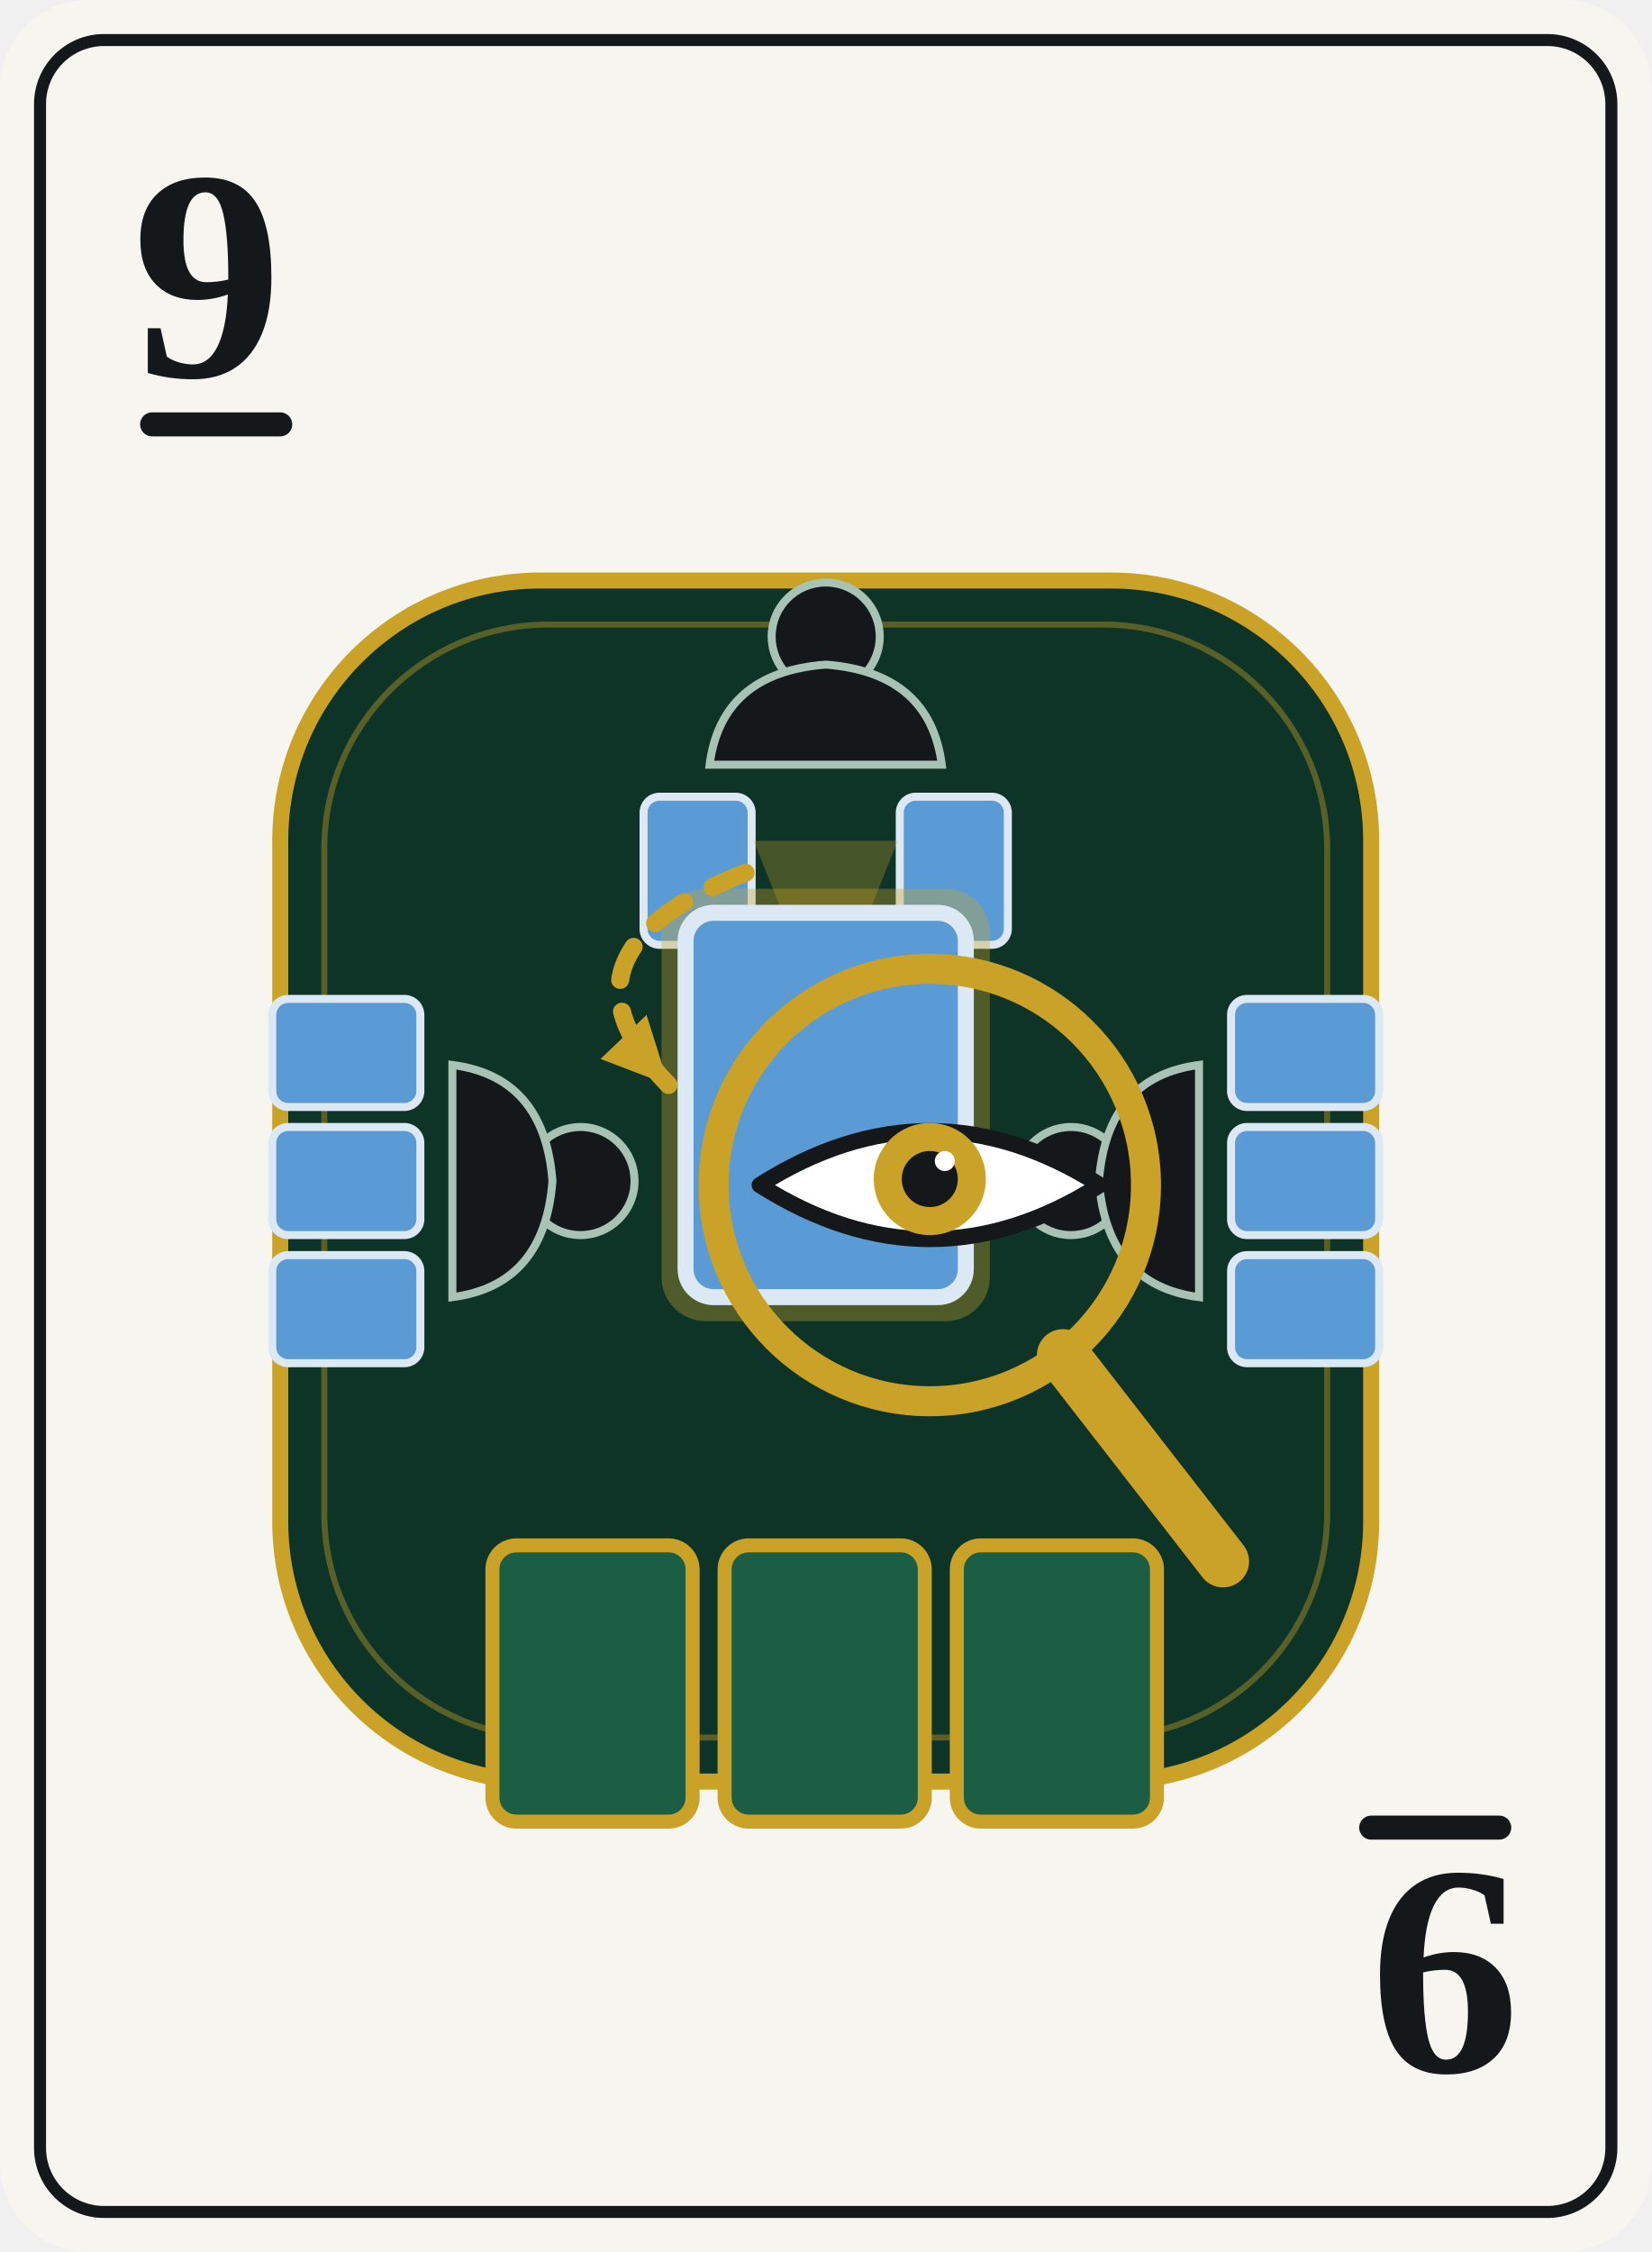
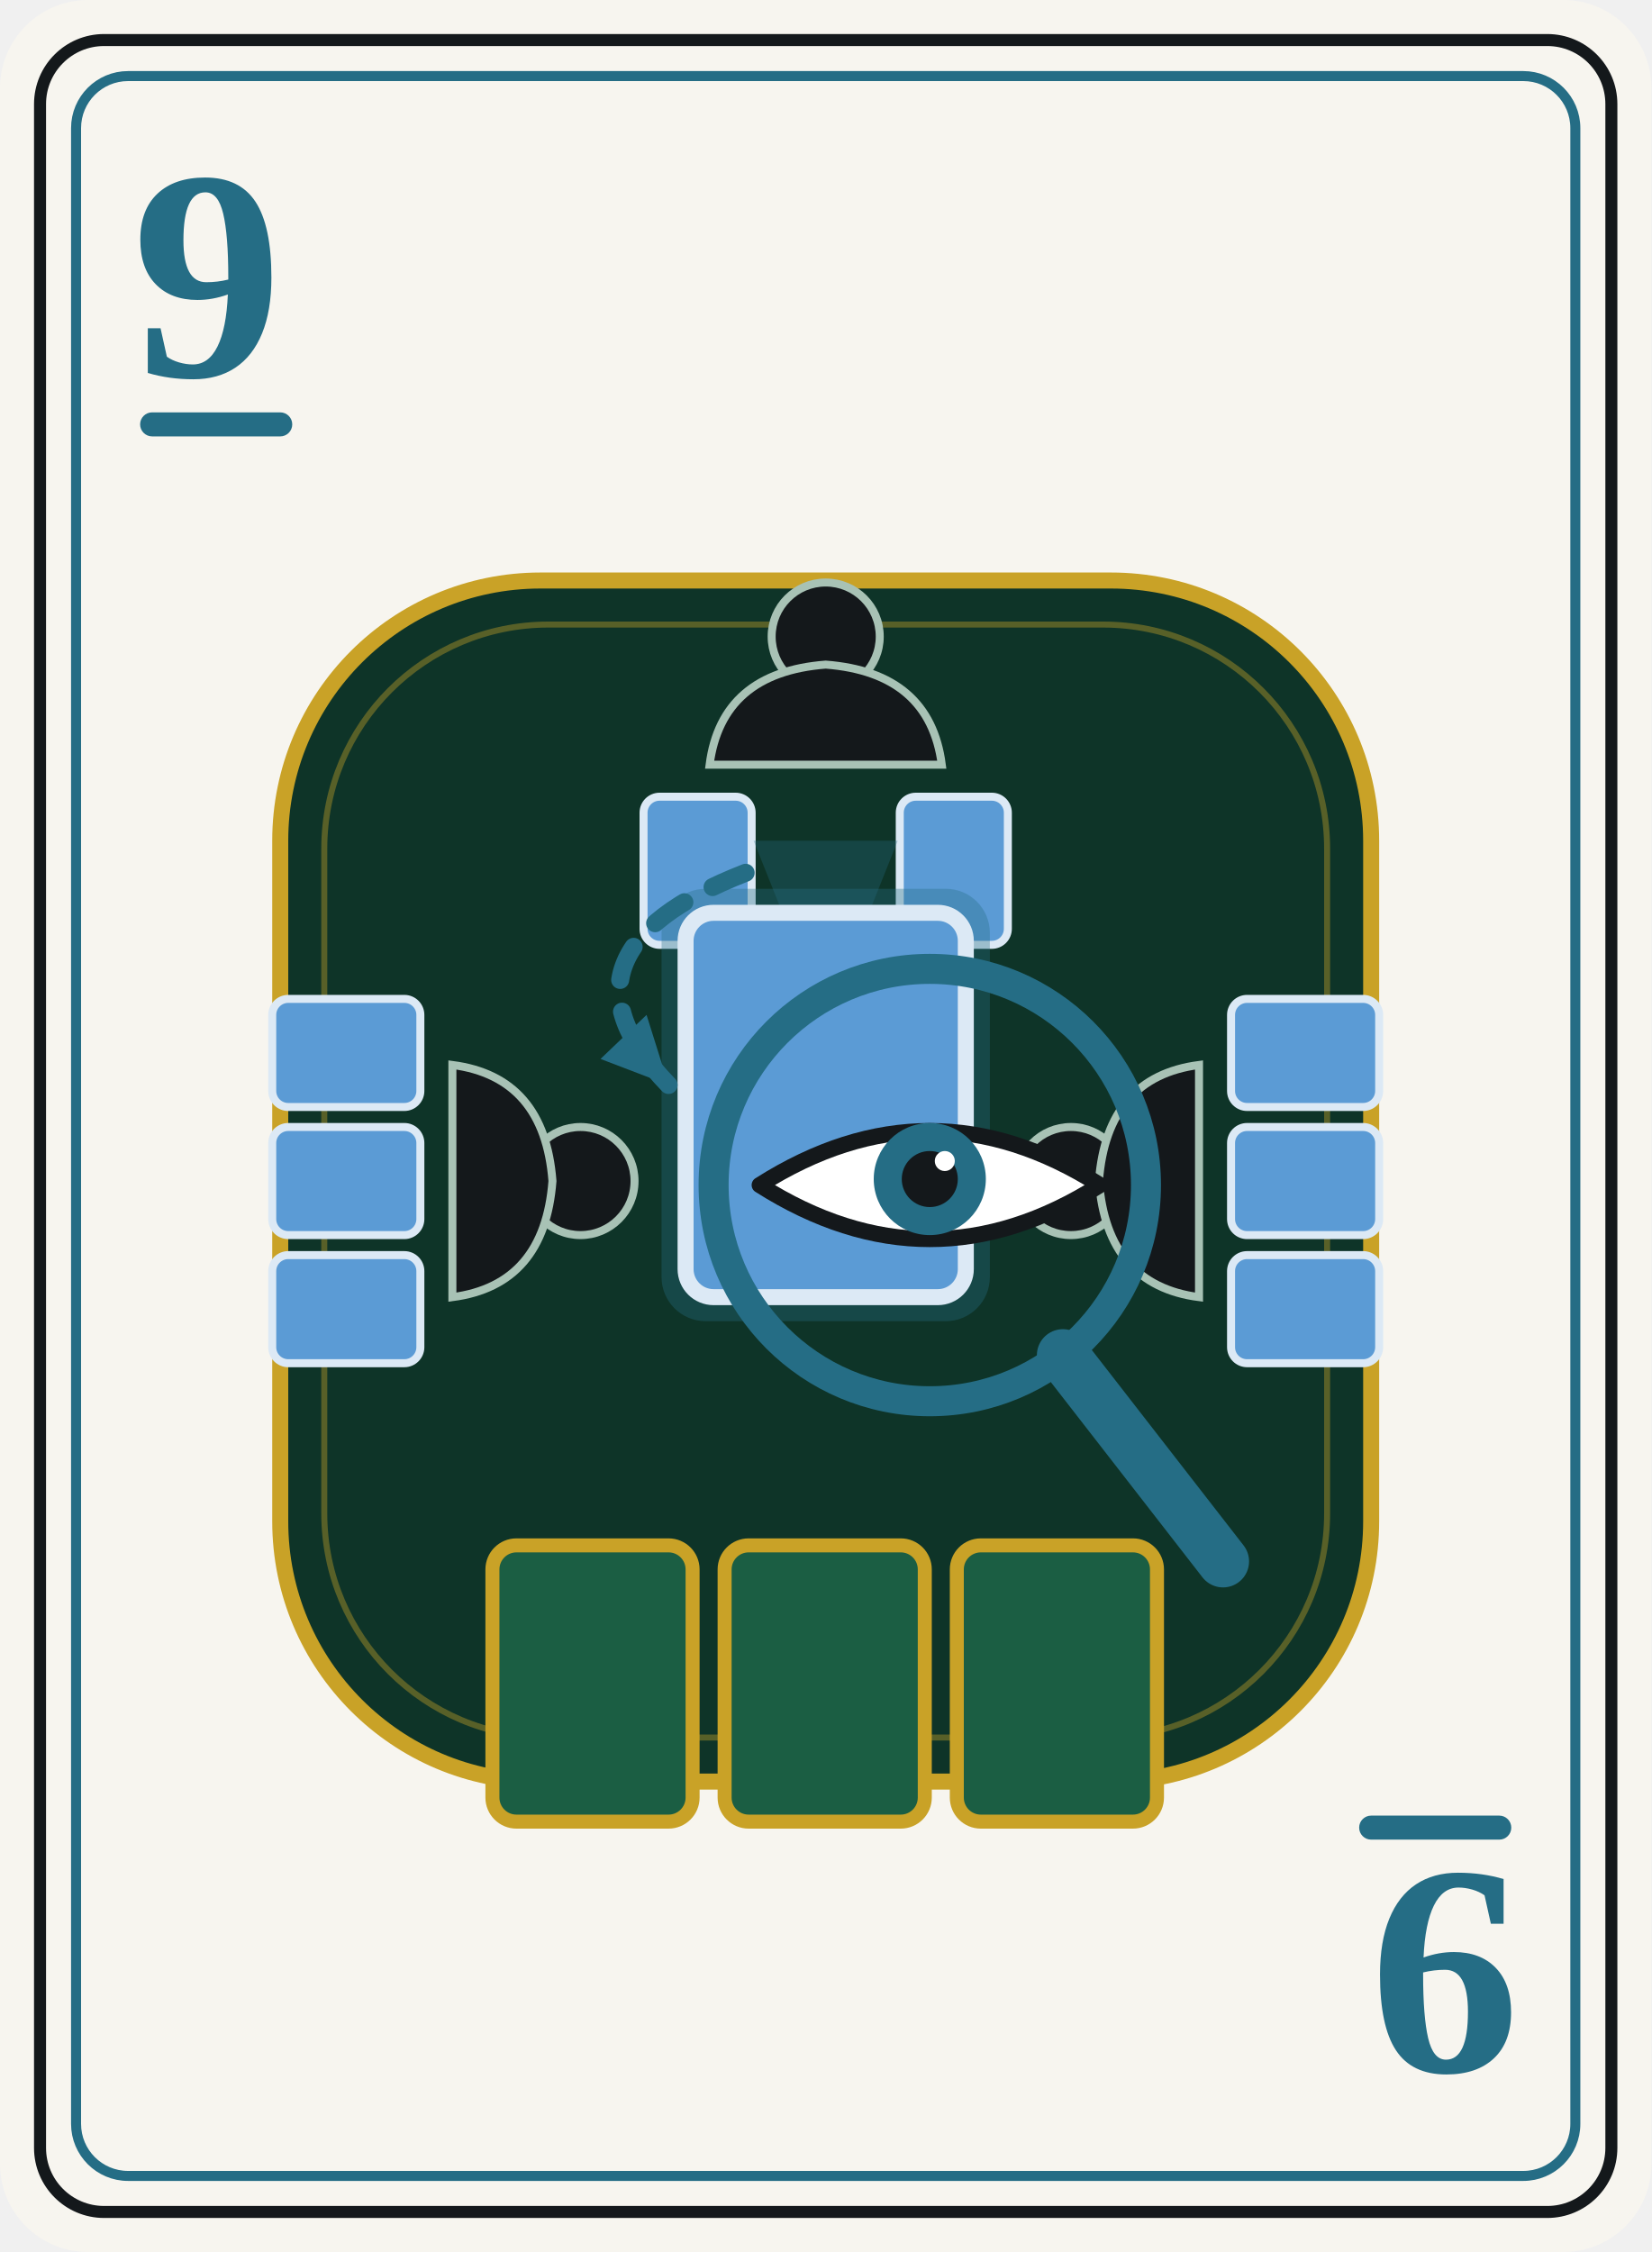
<svg xmlns="http://www.w3.org/2000/svg" viewBox="0 0 825 1125">
  <rect width="825" height="1125" rx="44" fill="#F7F5EF" />
  <rect x="20" y="20" width="785" height="1085" rx="32" fill="none" stroke="#14181B" stroke-width="6" />
-   <text x="66" y="188" font-family="Georgia, 'Times New Roman', serif" font-size="150" font-weight="bold" fill="#14181B">9</text>
-   <rect x="70" y="206" width="76" height="12" rx="6" fill="#14181B" />
+   <rect x="38" y="38" width="749" height="1049" rx="26" fill="none" stroke="#256D85" stroke-width="5" />
+   <text x="66" y="188" font-family="Georgia, 'Times New Roman', serif" font-size="150" font-weight="bold" fill="#256D85">9</text>
+   <rect x="70" y="206" width="76" height="12" rx="6" fill="#256D85" />
  <g transform="rotate(180 412.5 562.5)">
-     <text x="66" y="188" font-family="Georgia, 'Times New Roman', serif" font-size="150" font-weight="bold" fill="#14181B">9</text>
-     <rect x="70" y="206" width="76" height="12" rx="6" fill="#14181B" />
+     <text x="66" y="188" font-family="Georgia, 'Times New Roman', serif" font-size="150" font-weight="bold" fill="#256D85">9</text>
+     <rect x="70" y="206" width="76" height="12" rx="6" fill="#256D85" />
  </g>
  <rect x="140" y="290" width="545" height="600" rx="130" fill="#0E3428" stroke="#C9A227" stroke-width="8" />
  <rect x="162" y="312" width="501" height="556" rx="112" fill="none" stroke="#C9A227" stroke-width="3" opacity="0.4" />
  <g transform="translate(412.5 384) rotate(0.0)">
    <circle cx="0" cy="-66" r="27" fill="#14181B" stroke="#A8C2B5" stroke-width="4" />
    <path d="M -58,-2 Q -52,-48 0,-52 Q 52,-48 58,-2 Z" fill="#14181B" stroke="#A8C2B5" stroke-width="4" />
    <rect x="-91" y="14" width="54" height="74" rx="8" fill="#5B9BD5" stroke="#DCE9F5" stroke-width="4" />
    <rect x="37" y="14" width="54" height="74" rx="8" fill="#5B9BD5" stroke="#DCE9F5" stroke-width="4" />
  </g>
  <g transform="translate(224 590) rotate(90)">
    <circle cx="0" cy="-66" r="27" fill="#14181B" stroke="#A8C2B5" stroke-width="4" />
    <path d="M -58,-2 Q -52,-48 0,-52 Q 52,-48 58,-2 Z" fill="#14181B" stroke="#A8C2B5" stroke-width="4" />
    <rect x="-91" y="14" width="54" height="74" rx="8" fill="#5B9BD5" stroke="#DCE9F5" stroke-width="4" />
    <rect x="-27" y="14" width="54" height="74" rx="8" fill="#5B9BD5" stroke="#DCE9F5" stroke-width="4" />
    <rect x="37" y="14" width="54" height="74" rx="8" fill="#5B9BD5" stroke="#DCE9F5" stroke-width="4" />
  </g>
  <g transform="translate(601 590) rotate(-90)">
    <circle cx="0" cy="-66" r="27" fill="#14181B" stroke="#A8C2B5" stroke-width="4" />
    <path d="M -58,-2 Q -52,-48 0,-52 Q 52,-48 58,-2 Z" fill="#14181B" stroke="#A8C2B5" stroke-width="4" />
    <rect x="-91" y="14" width="54" height="74" rx="8" fill="#5B9BD5" stroke="#DCE9F5" stroke-width="4" />
    <rect x="-27" y="14" width="54" height="74" rx="8" fill="#5B9BD5" stroke="#DCE9F5" stroke-width="4" />
    <rect x="37" y="14" width="54" height="74" rx="8" fill="#5B9BD5" stroke="#DCE9F5" stroke-width="4" />
  </g>
  <rect x="246" y="772" width="100" height="138" rx="12" fill="#1B5E43" stroke="#C9A227" stroke-width="7" />
  <rect x="362" y="772" width="100" height="138" rx="12" fill="#1B5E43" stroke="#C9A227" stroke-width="7" />
  <rect x="478" y="772" width="100" height="138" rx="12" fill="#1B5E43" stroke="#C9A227" stroke-width="7" />
-   <polygon points="376.5,420 448.5,420 424.5,480 400.5,480" fill="#C9A227" opacity="0.3" />
-   <rect x="330.5" y="444.0" width="164" height="216" rx="22" fill="#C9A227" opacity="0.35" />
+   <polygon points="376.5,420 448.5,420 424.5,480 400.5,480" fill="#256D85" opacity="0.3" />
+   <rect x="330.5" y="444.0" width="164" height="216" rx="22" fill="#256D85" opacity="0.35" />
  <rect x="342.5" y="456.0" width="140" height="192" rx="14" fill="#5B9BD5" stroke="#DCE9F5" stroke-width="8" />
-   <path d="M 372.5,436 Q 270,476 334,542" fill="none" stroke="#C9A227" stroke-width="9" stroke-linecap="round" stroke-dasharray="18 16" />
-   <polygon points="334,542 300,529 323,507" fill="#C9A227" />
-   <line x1="531" y1="677" x2="611" y2="780" stroke="#C9A227" stroke-width="26" stroke-linecap="round" />
-   <circle cx="464.5" cy="592" r="108" fill="none" stroke="#C9A227" stroke-width="15" />
+   <path d="M 372.5,436 Q 270,476 334,542" fill="none" stroke="#256D85" stroke-width="9" stroke-linecap="round" stroke-dasharray="18 16" />
+   <polygon points="334,542 300,529 323,507" fill="#256D85" />
+   <line x1="531" y1="677" x2="611" y2="780" stroke="#256D85" stroke-width="26" stroke-linecap="round" />
+   <circle cx="464.5" cy="592" r="108" fill="none" stroke="#256D85" stroke-width="15" />
  <path d="M 379.5,592 Q 464.5,538.0 549.5,592 Q 464.5,646.0 379.5,592 Z" fill="#FFFFFF" stroke="#14181B" stroke-width="8" stroke-linejoin="round" />
-   <circle cx="464.5" cy="589" r="28" fill="#C9A227" />
+   <circle cx="464.5" cy="589" r="28" fill="#256D85" />
  <circle cx="464.5" cy="589" r="14" fill="#14181B" />
  <circle cx="472" cy="580" r="5" fill="#FFFFFF" />
</svg>
